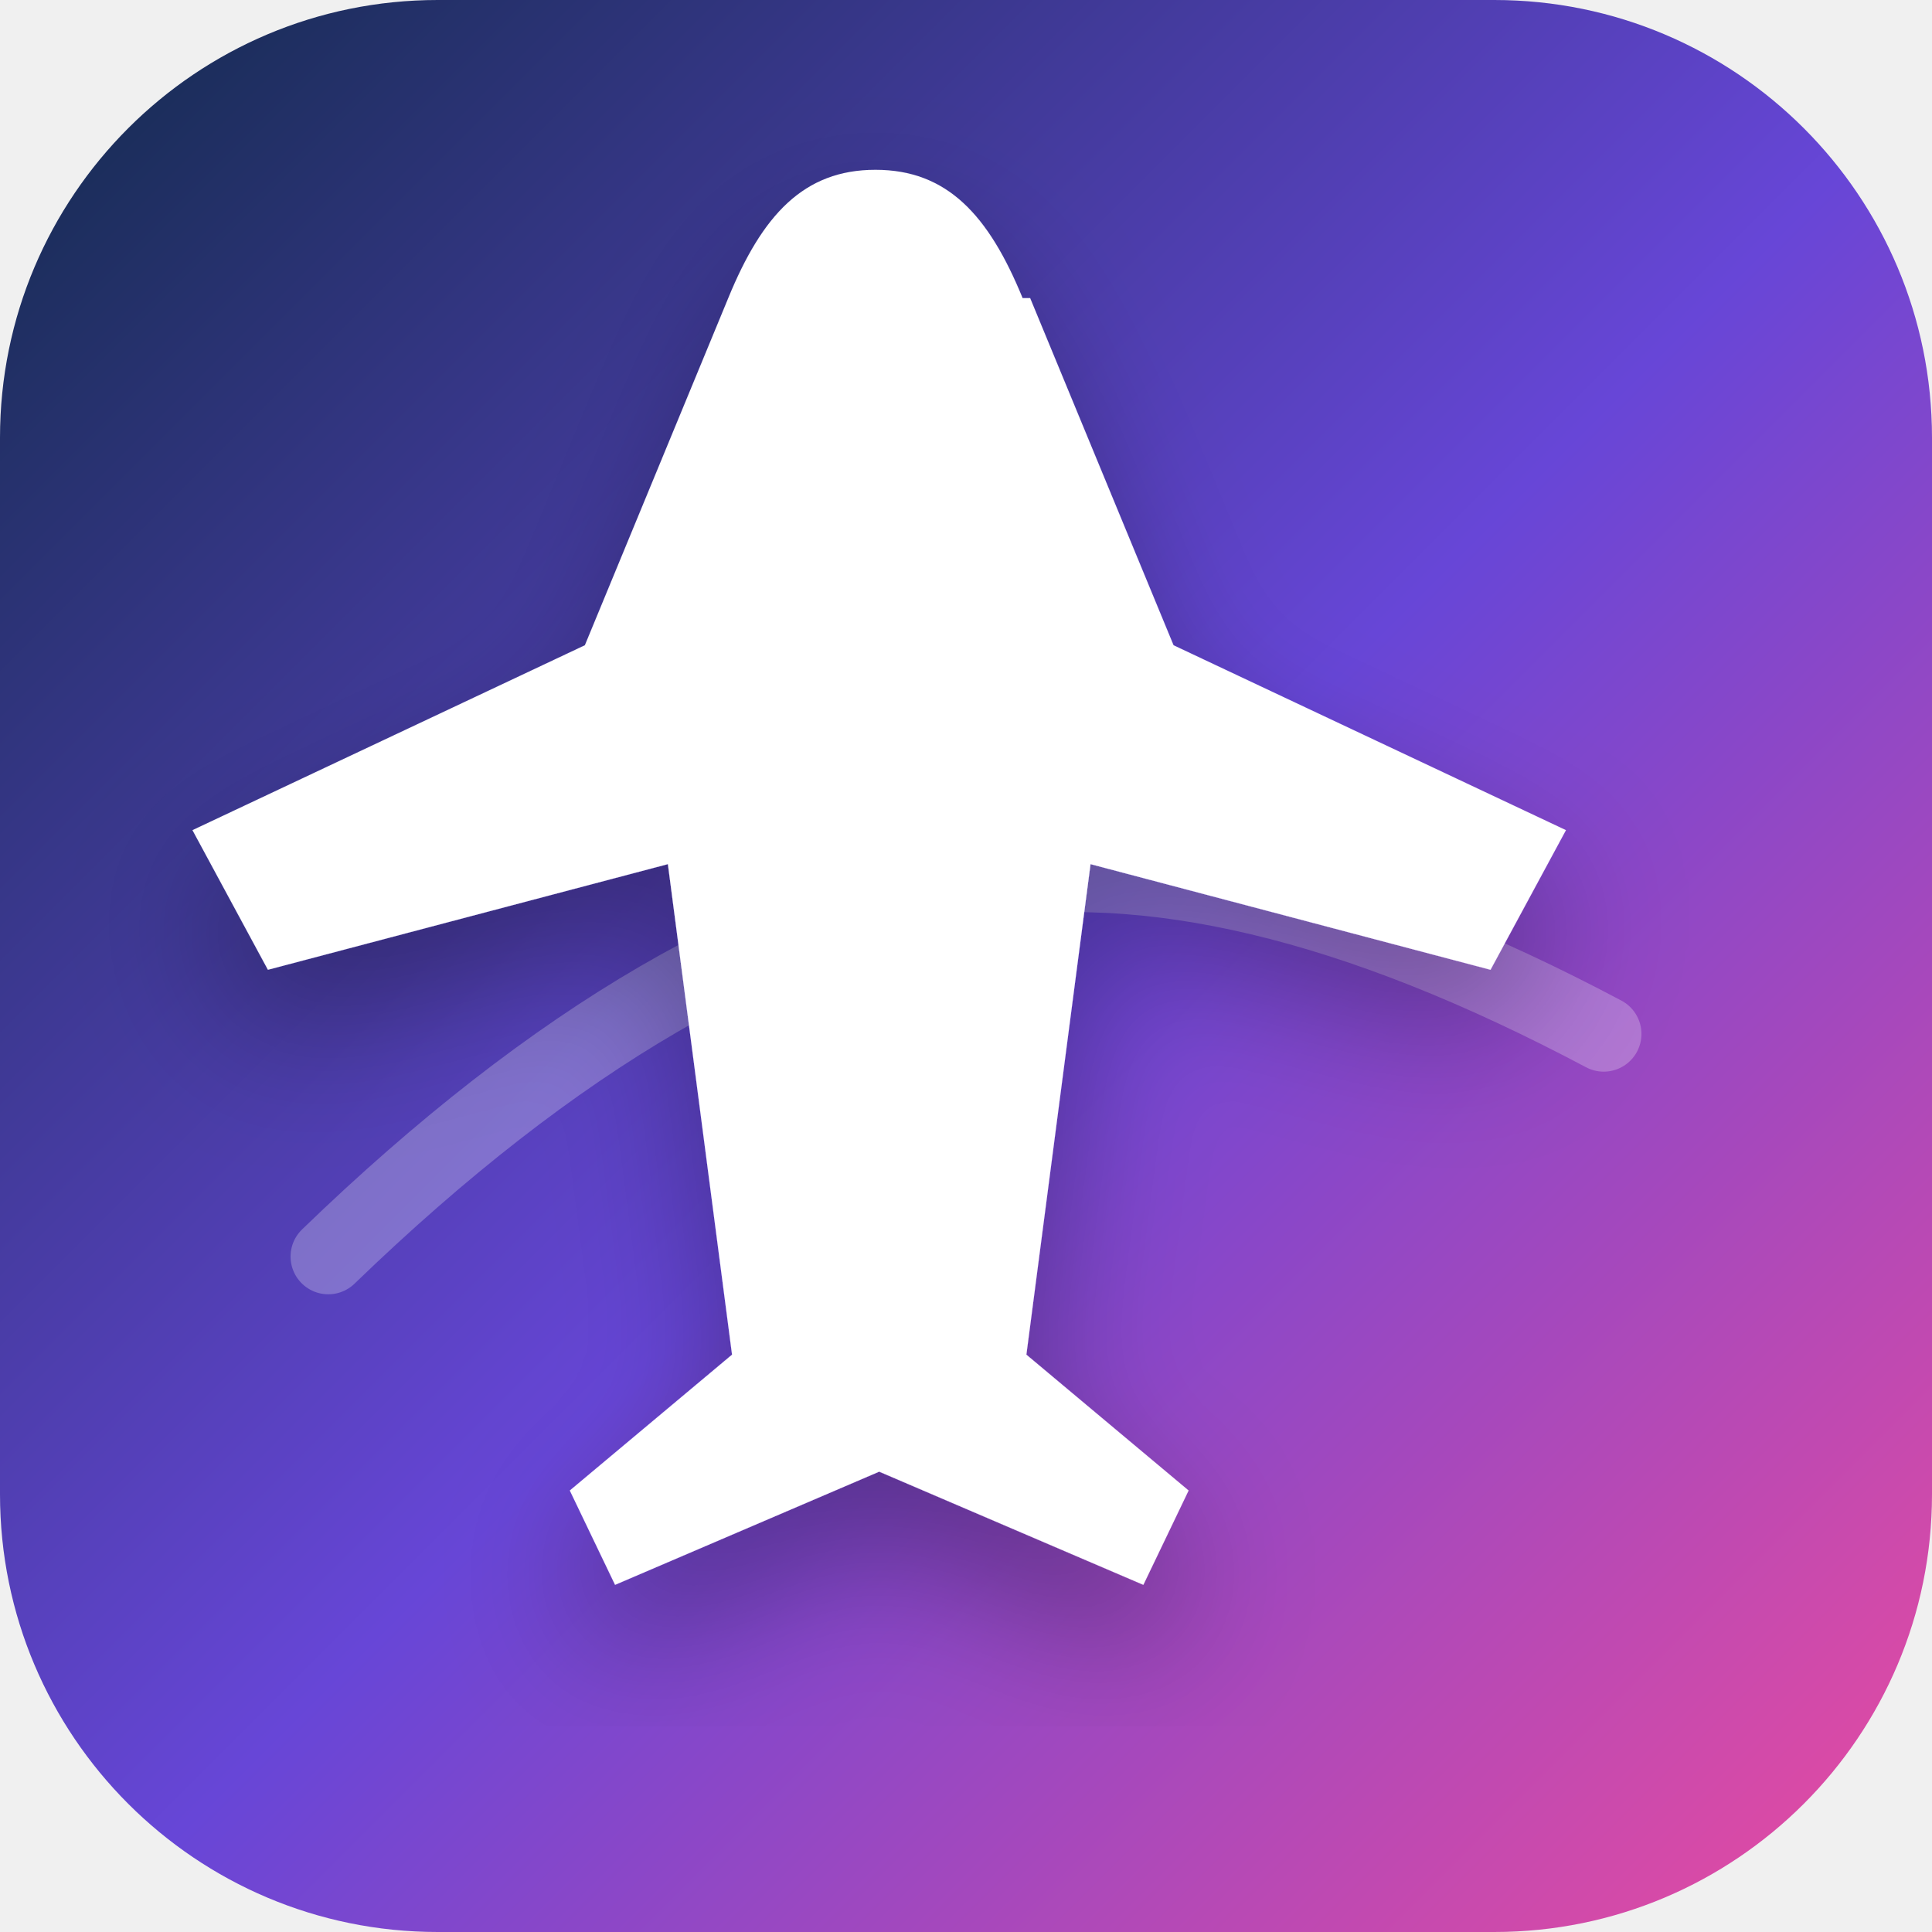
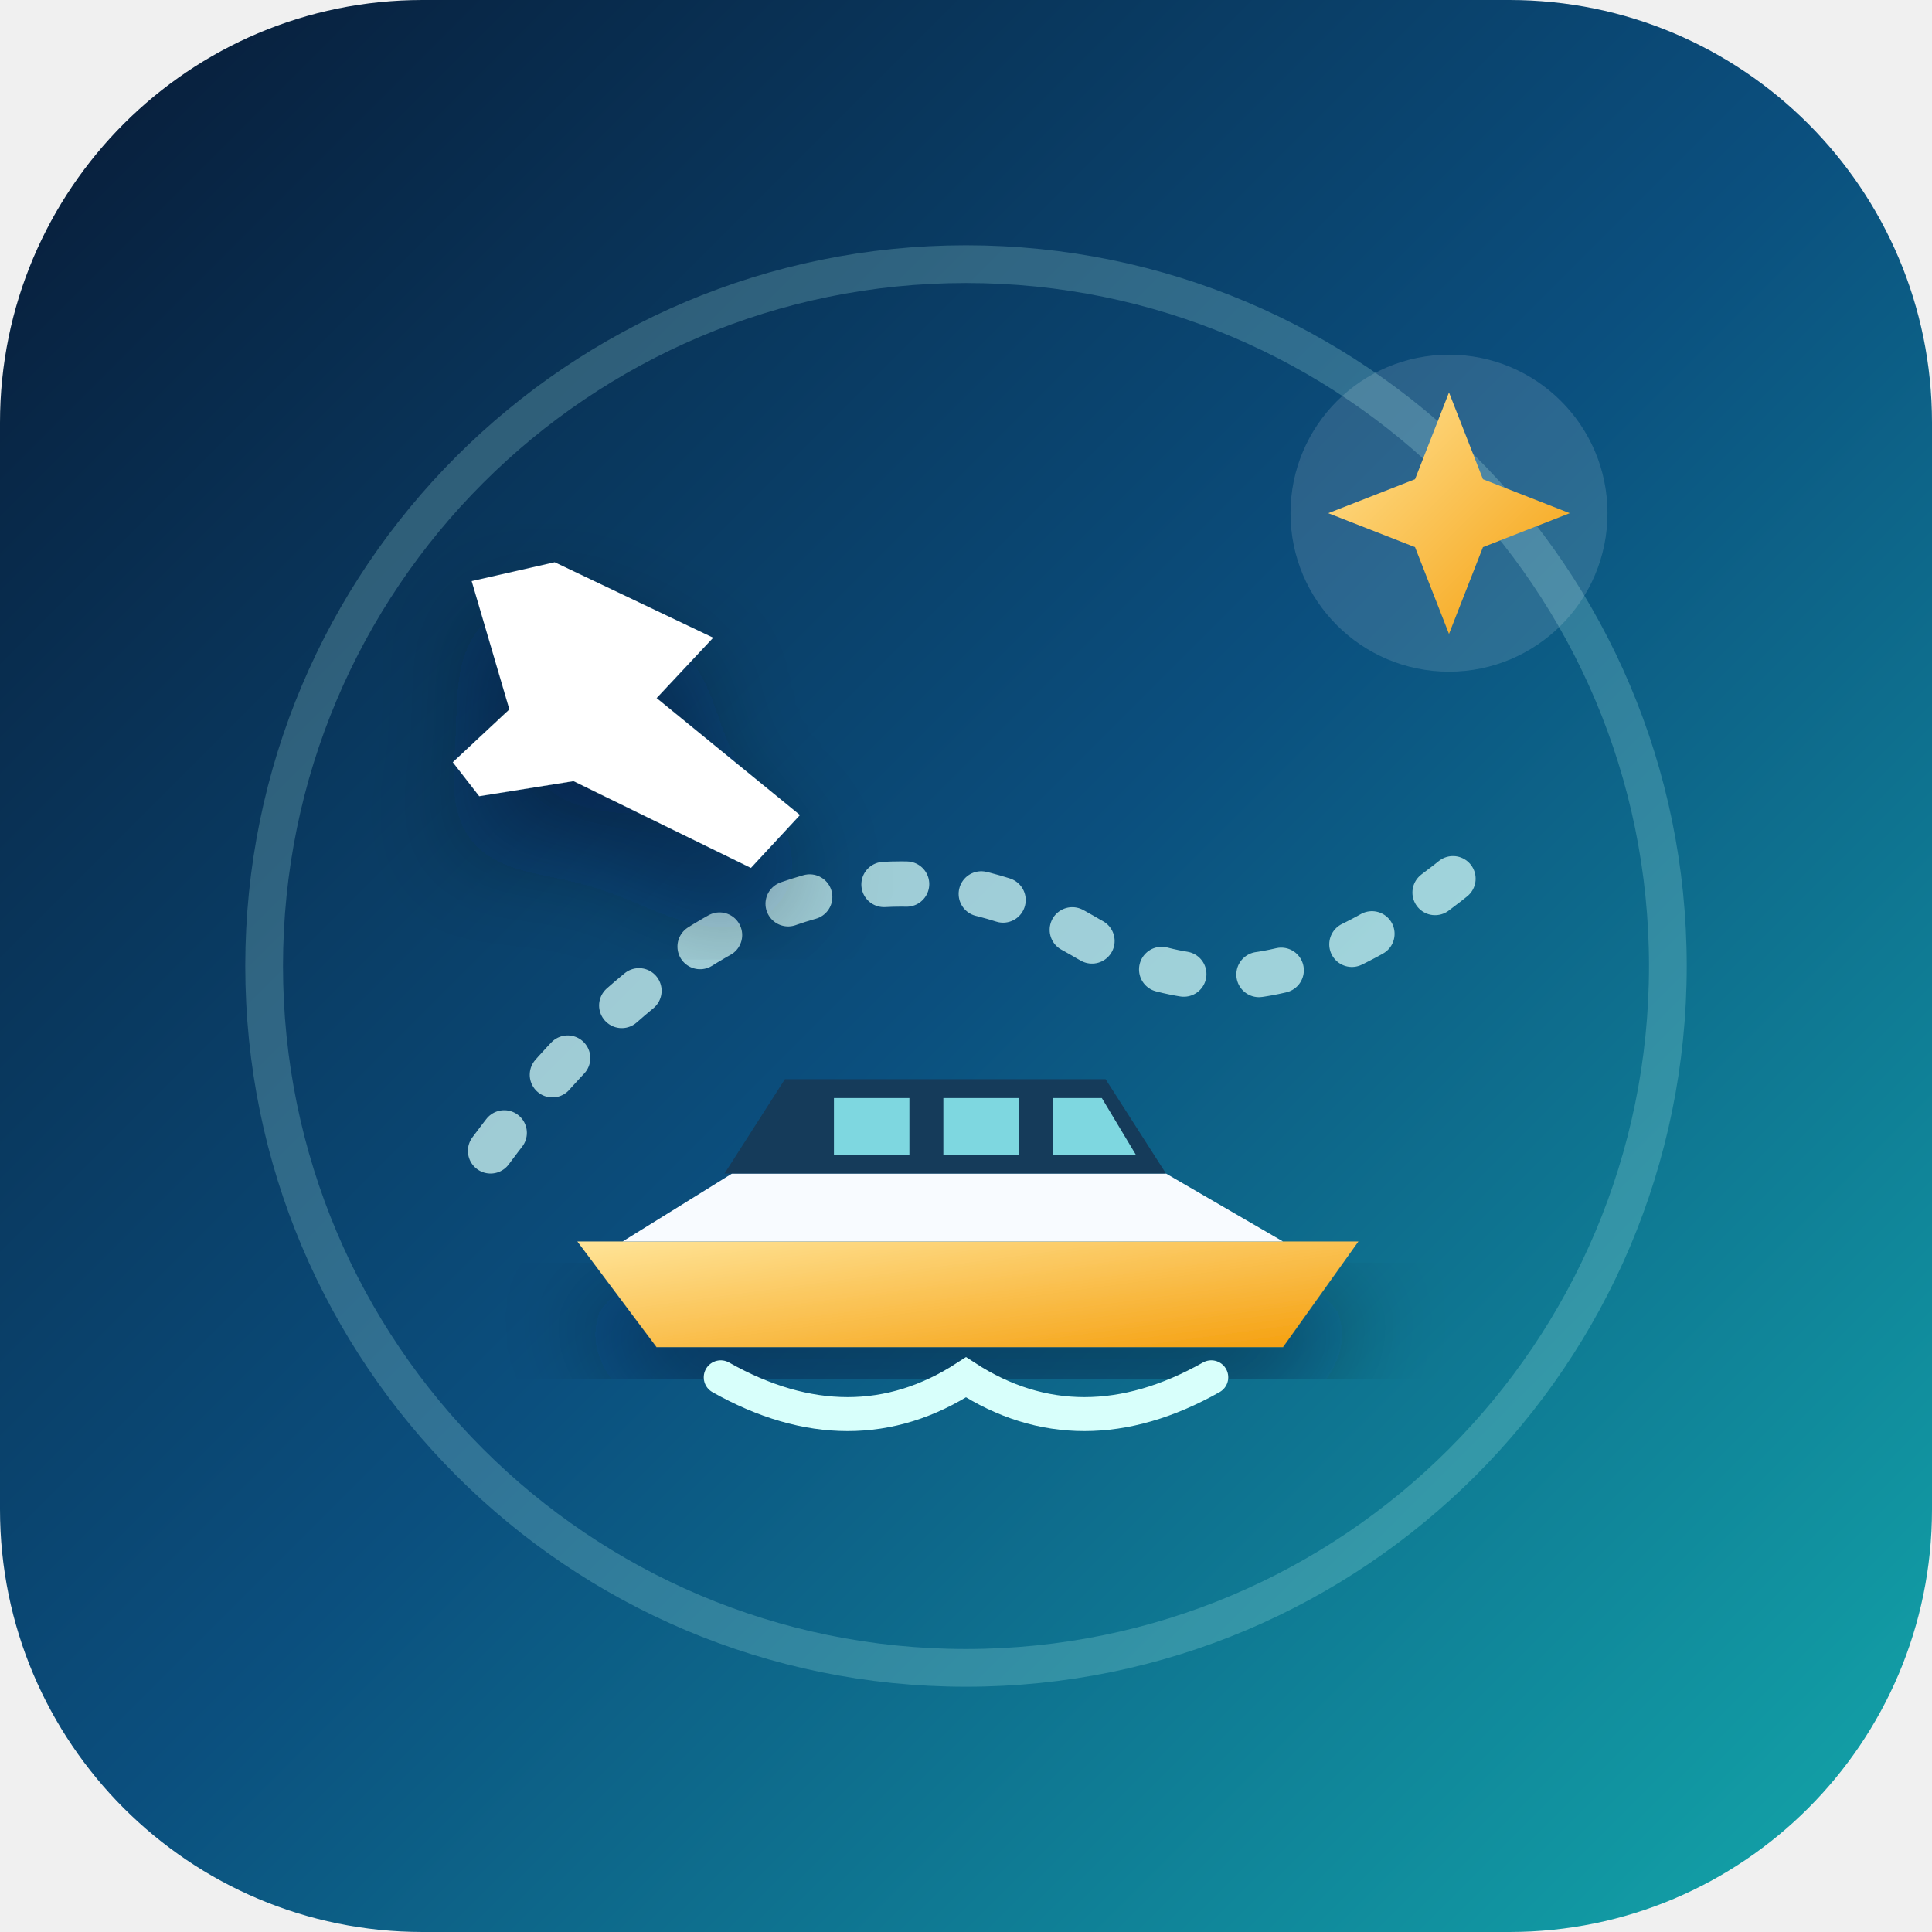
- <svg xmlns="http://www.w3.org/2000/svg" viewBox="0 0 512 512">
+ <svg xmlns="http://www.w3.org/2000/svg" viewBox="0 0 512 512" role="img" aria-label="Travel Command Center">
  <defs>
-     <linearGradient id="bg" x1="0" y1="0" x2="1" y2="1">
-       <stop stop-color="#102a49" />
-       <stop offset=".52" stop-color="#6746d7" />
-       <stop offset="1" stop-color="#ed4b9e" />
+     <linearGradient id="sky" x1="0" y1="0" x2="1" y2="1">
+       <stop stop-color="#071a35" />
+       <stop offset=".5" stop-color="#0b4f7e" />
+       <stop offset="1" stop-color="#13a9ab" />
    </linearGradient>
-     <filter id="s">
-       <feDropShadow dx="0" dy="18" stdDeviation="18" flood-opacity=".3" />
+     <linearGradient id="gold" x1="0" y1="0" x2="1" y2="1">
+       <stop stop-color="#ffe498" />
+       <stop offset="1" stop-color="#f59e0b" />
+     </linearGradient>
+     <filter id="shadow" x="-30%" y="-30%" width="160%" height="160%">
+       <feDropShadow dx="0" dy="14" stdDeviation="14" flood-color="#031225" flood-opacity=".42" />
    </filter>
  </defs>
-   <rect width="512" height="512" rx="116" fill="url(#bg)" />
-   <path d="M87 333c60-58 117-91 170-99 47-8 102 5 168 40" fill="none" stroke="#fff" stroke-opacity=".25" stroke-width="20" stroke-linecap="round" />
-   <path d="m273 79 38 92 104 49-20 37-106-28-17 130 43 36-12 25-70-30-70 30-12-25 43-36-17-130-106 28-20-37 104-49 38-92c9-22 20-34 39-34s30 12 39 34Z" fill="#fff" filter="url(#s)" />
+   <rect width="512" height="512" rx="112" fill="url(#sky)" />
+   <circle cx="256" cy="256" r="186" fill="none" stroke="#b9f5ef" stroke-opacity=".22" stroke-width="10" />
+   <path d="M130 305c52-70 107-86 157-57 32 19 64 14 104-20" fill="none" stroke="#d8fffb" stroke-opacity=".72" stroke-width="12" stroke-linecap="round" stroke-dasharray="6 20" />
+   <path d="M147 149l42 20-15 16 38 31-13 14-47-23-25 4-7-9 15-14-10-34z" fill="#fff" filter="url(#shadow)" />
+   <path d="M153 329h207l-20 28H174z" fill="url(#gold)" filter="url(#shadow)" />
+   <path d="M194 311h115l31 18H165z" fill="#f8fbff" />
+   <path d="M208 286h85l16 25H192z" fill="#153b5a" />
+   <path d="M221 291h20v15h-20zm29 0h20v15h-20zm29 0h13l9 15h-22z" fill="#7ed7e0" />
+   <path d="M191 365c23 13 45 13 65 0 20 13 42 13 65 0" fill="none" stroke="#d8fffb" stroke-width="9" stroke-linecap="round" />
+   <circle cx="384" cy="136" r="42" fill="#ffffff" fill-opacity=".13" />
+   <path d="m384 104 9 23 23 9-23 9-9 23-9-23-23-9 23-9z" fill="url(#gold)" />
</svg>
